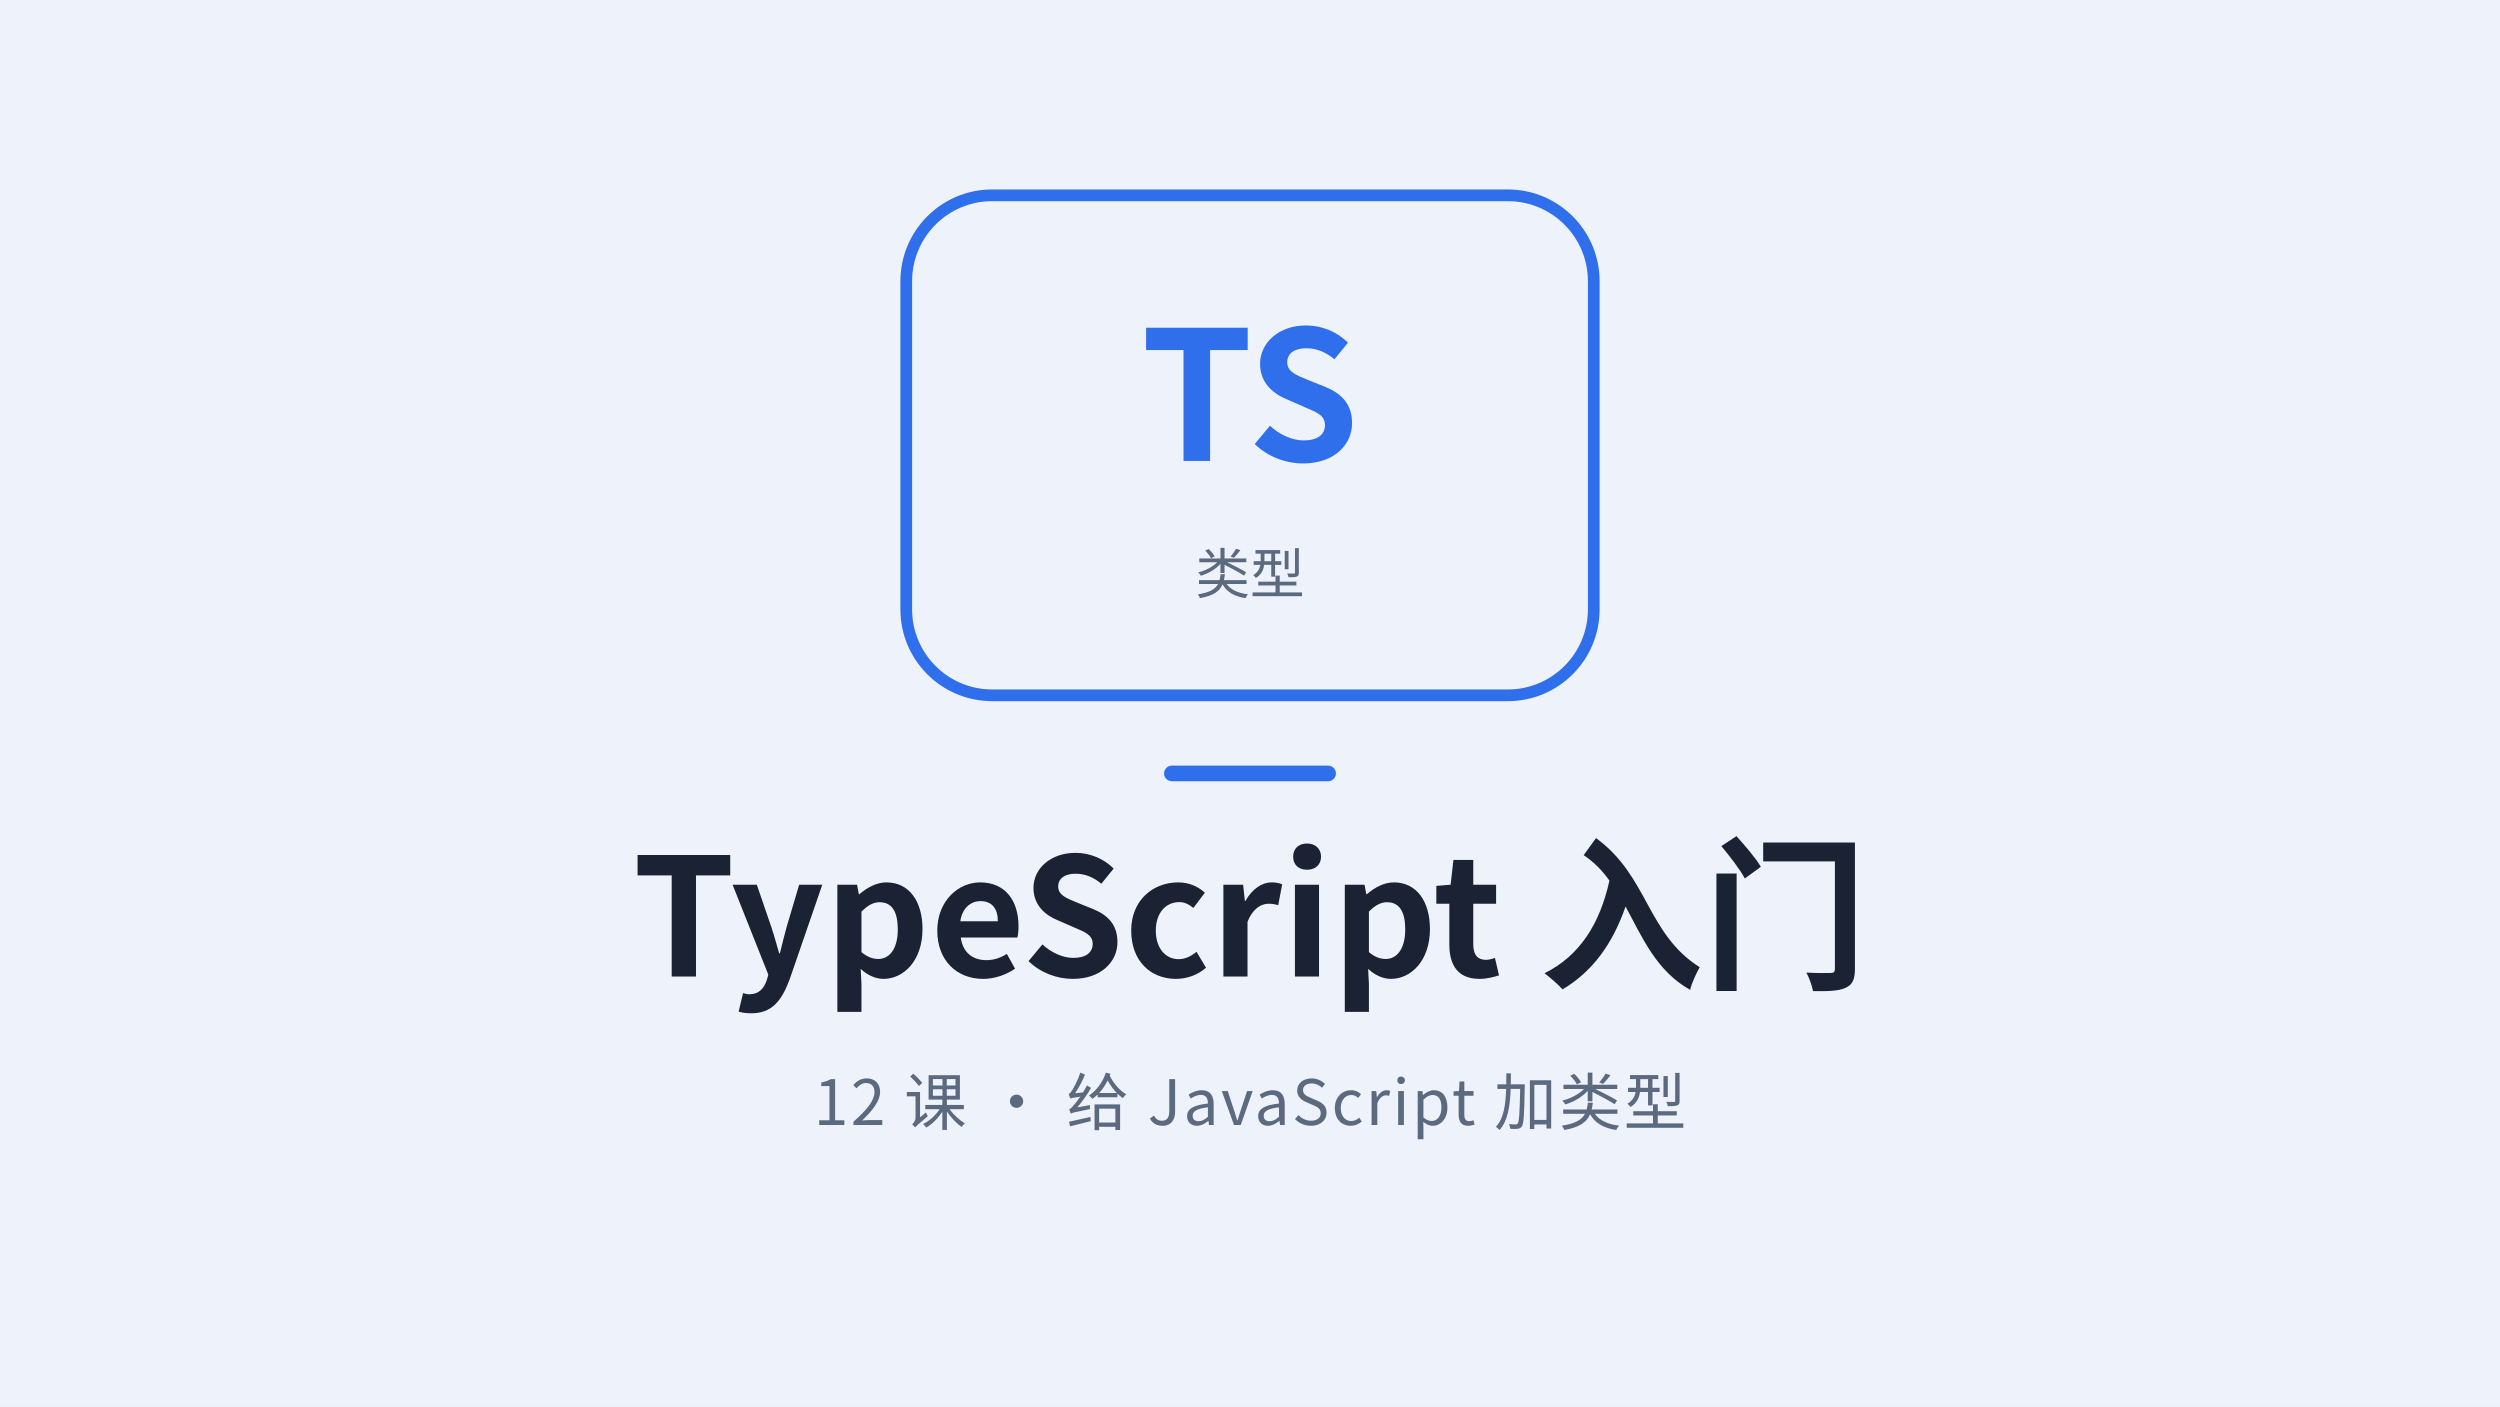
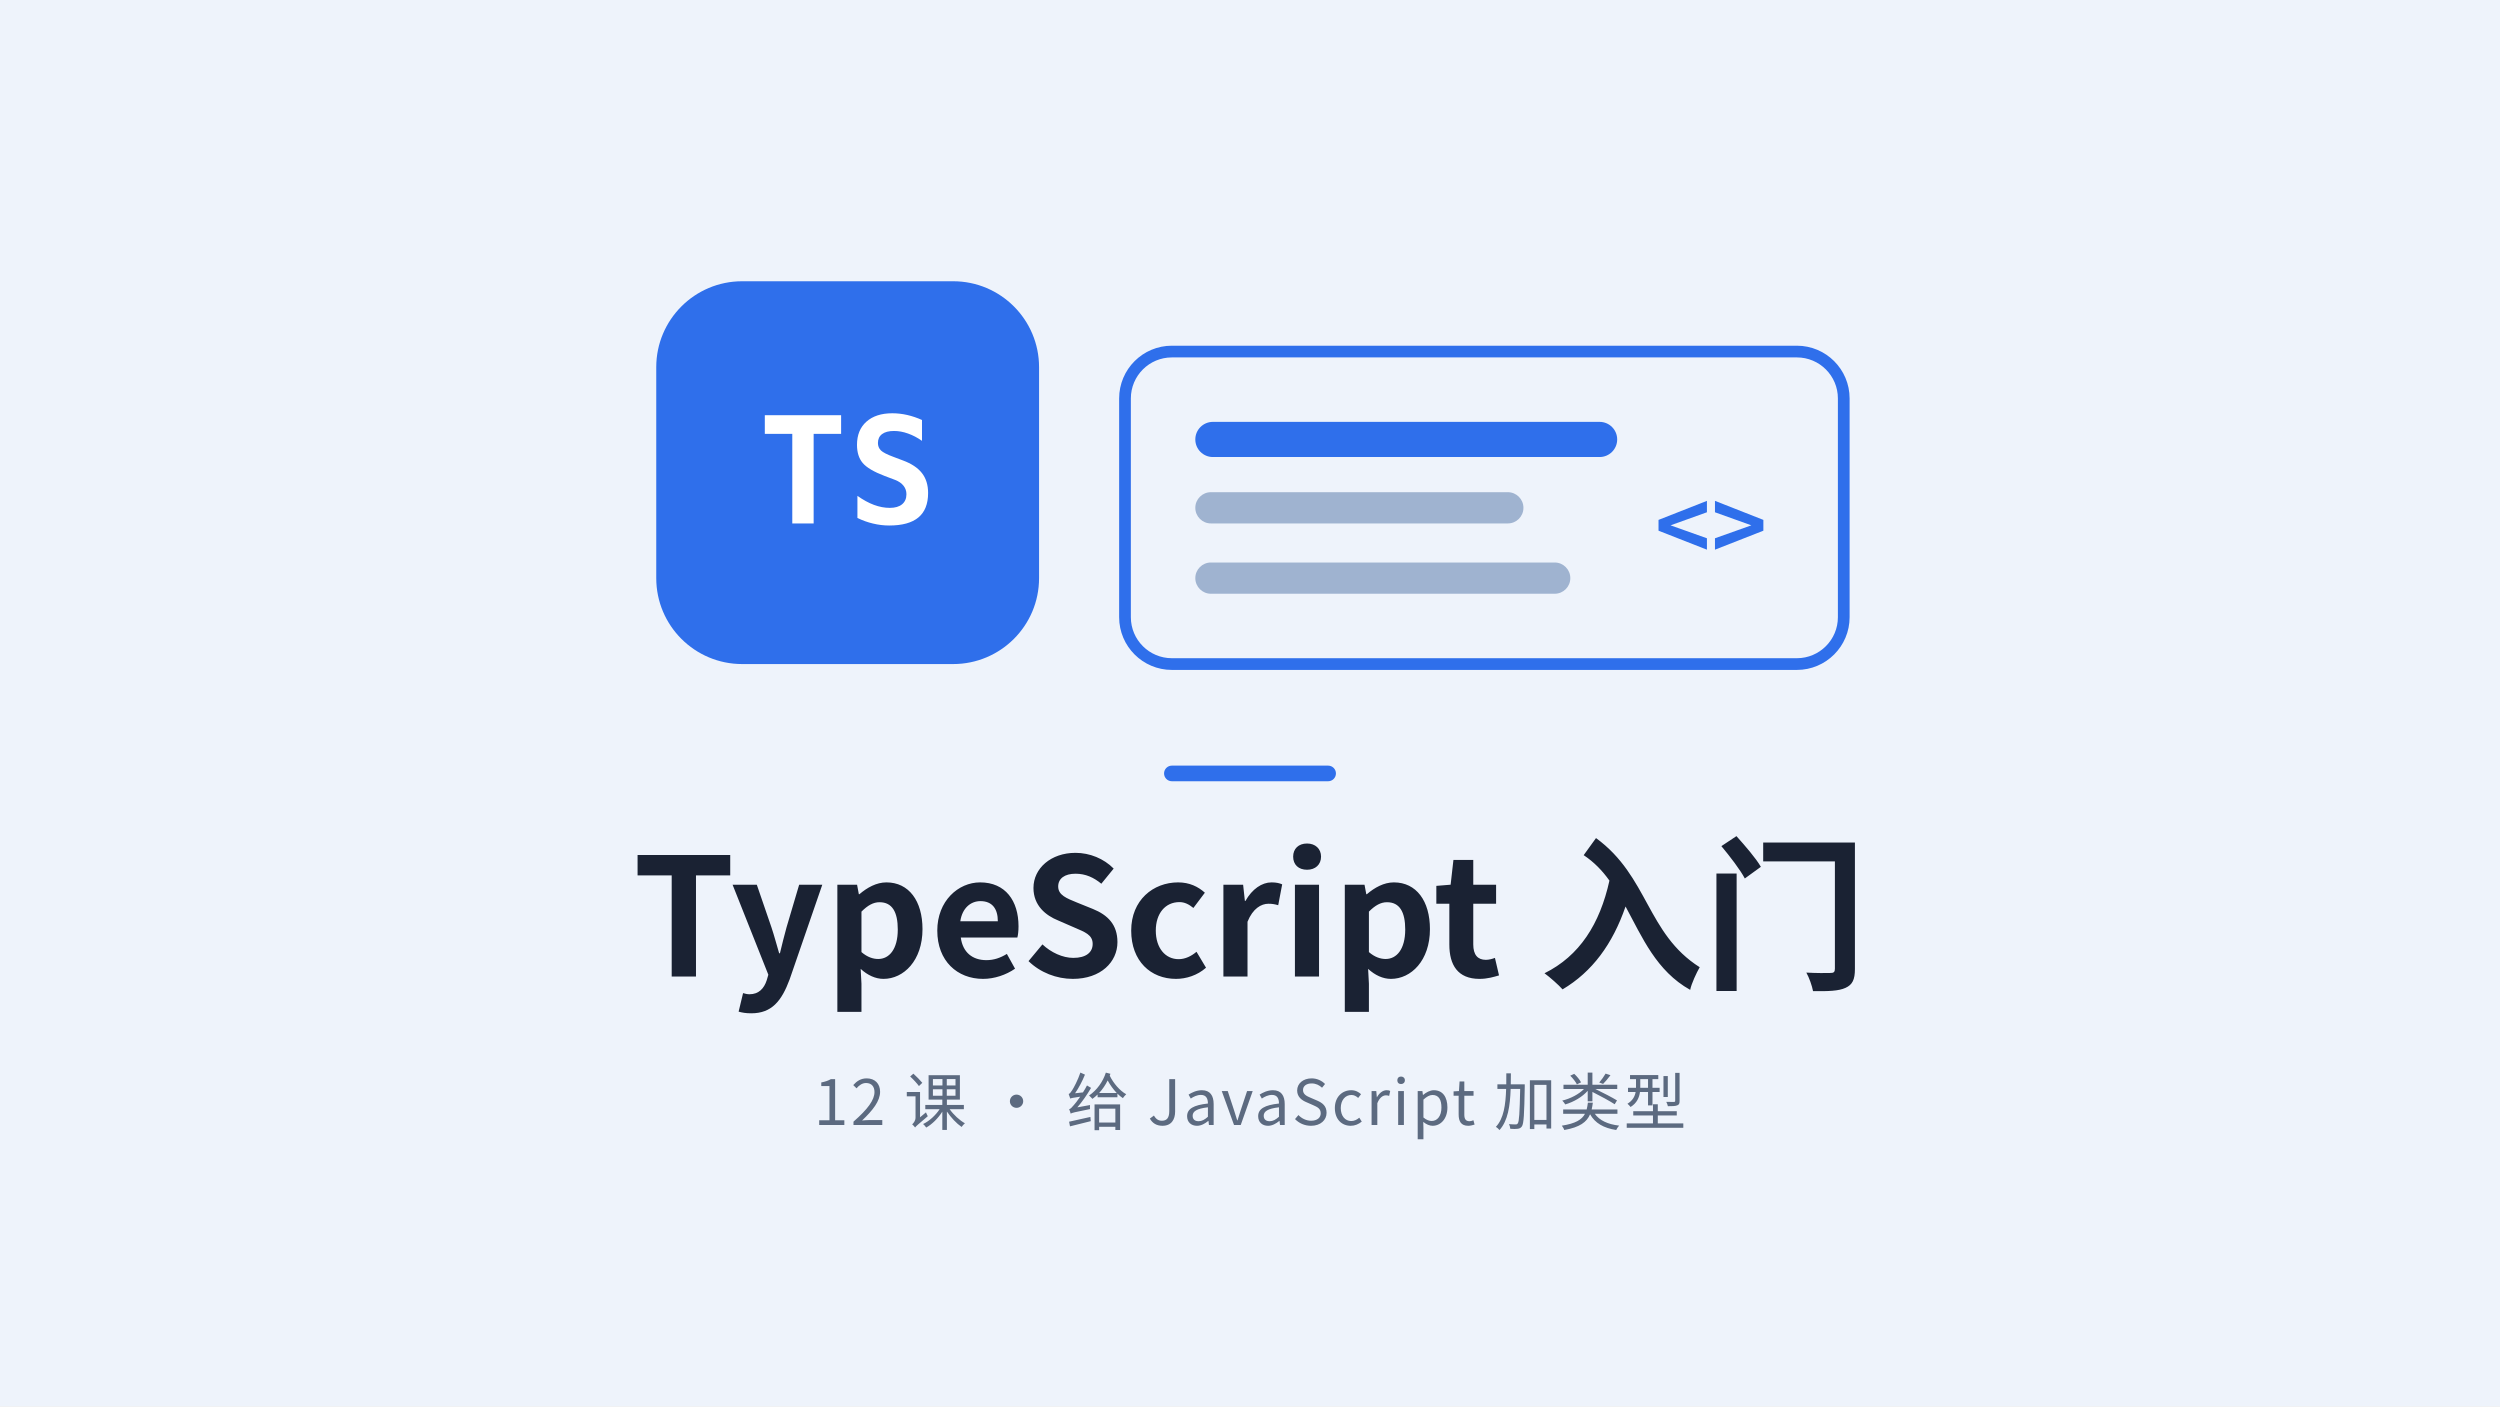
<svg xmlns="http://www.w3.org/2000/svg" width="640" height="360" viewBox="0 0 640 360" role="img" aria-label="TypeScript 入门 封面">
  <rect width="640" height="360" fill="#eef3fb" />
-   <rect x="232" y="50" width="176" height="128" rx="22" fill="#eef3fb" stroke="#2f6feb" stroke-width="3" />
-   <text x="320" y="118" font-size="46" font-weight="800" fill="#2f6feb" font-family="'Noto Sans CJK SC','DejaVu Sans','PingFang SC','HarmonyOS Sans SC','Microsoft YaHei',sans-serif" text-anchor="middle">TS</text>
-   <text x="320" y="152" font-size="14" font-weight="400" fill="#5c6a80" font-family="'Noto Sans CJK SC','DejaVu Sans','PingFang SC','HarmonyOS Sans SC','Microsoft YaHei',sans-serif" text-anchor="middle">类型</text>
+   <rect x="168" y="72" width="98" height="98" rx="22" fill="#2f6feb" />
+   <text x="217" y="134" font-size="38" font-weight="800" fill="#ffffff" font-family="'JetBrains Mono','DejaVu Sans Mono','SFMono-Regular',Consolas,monospace" text-anchor="middle">TS</text>
+   <rect x="288" y="90" width="184" height="80" rx="12" fill="#eef3fb" stroke="#2f6feb" stroke-width="3" />
+   <rect x="306" y="108" width="108" height="9" rx="4.5" fill="#2f6feb" />
+   <rect x="306" y="126" width="84" height="8" rx="4" fill="#9fb3d0" />
+   <rect x="306" y="144" width="96" height="8" rx="4" fill="#9fb3d0" />
+   <text x="438" y="142" font-size="24" font-weight="800" fill="#2f6feb" font-family="'JetBrains Mono','DejaVu Sans Mono','SFMono-Regular',Consolas,monospace" text-anchor="middle">&lt;&gt;</text>
  <rect x="298" y="196" width="44" height="4" rx="2" fill="#2f6feb" />
  <text x="320" y="250" font-size="42" font-weight="800" fill="#1a2233" font-family="'Noto Sans CJK SC','DejaVu Sans','PingFang SC','HarmonyOS Sans SC','Microsoft YaHei',sans-serif" text-anchor="middle">TypeScript 入门</text>
  <text x="320" y="288" font-size="16" font-weight="400" fill="#5c6a80" font-family="'Noto Sans CJK SC','DejaVu Sans','PingFang SC','HarmonyOS Sans SC','Microsoft YaHei',sans-serif" text-anchor="middle" letter-spacing="0.6">12 课 · 给 JavaScript 加类型</text>
</svg>
